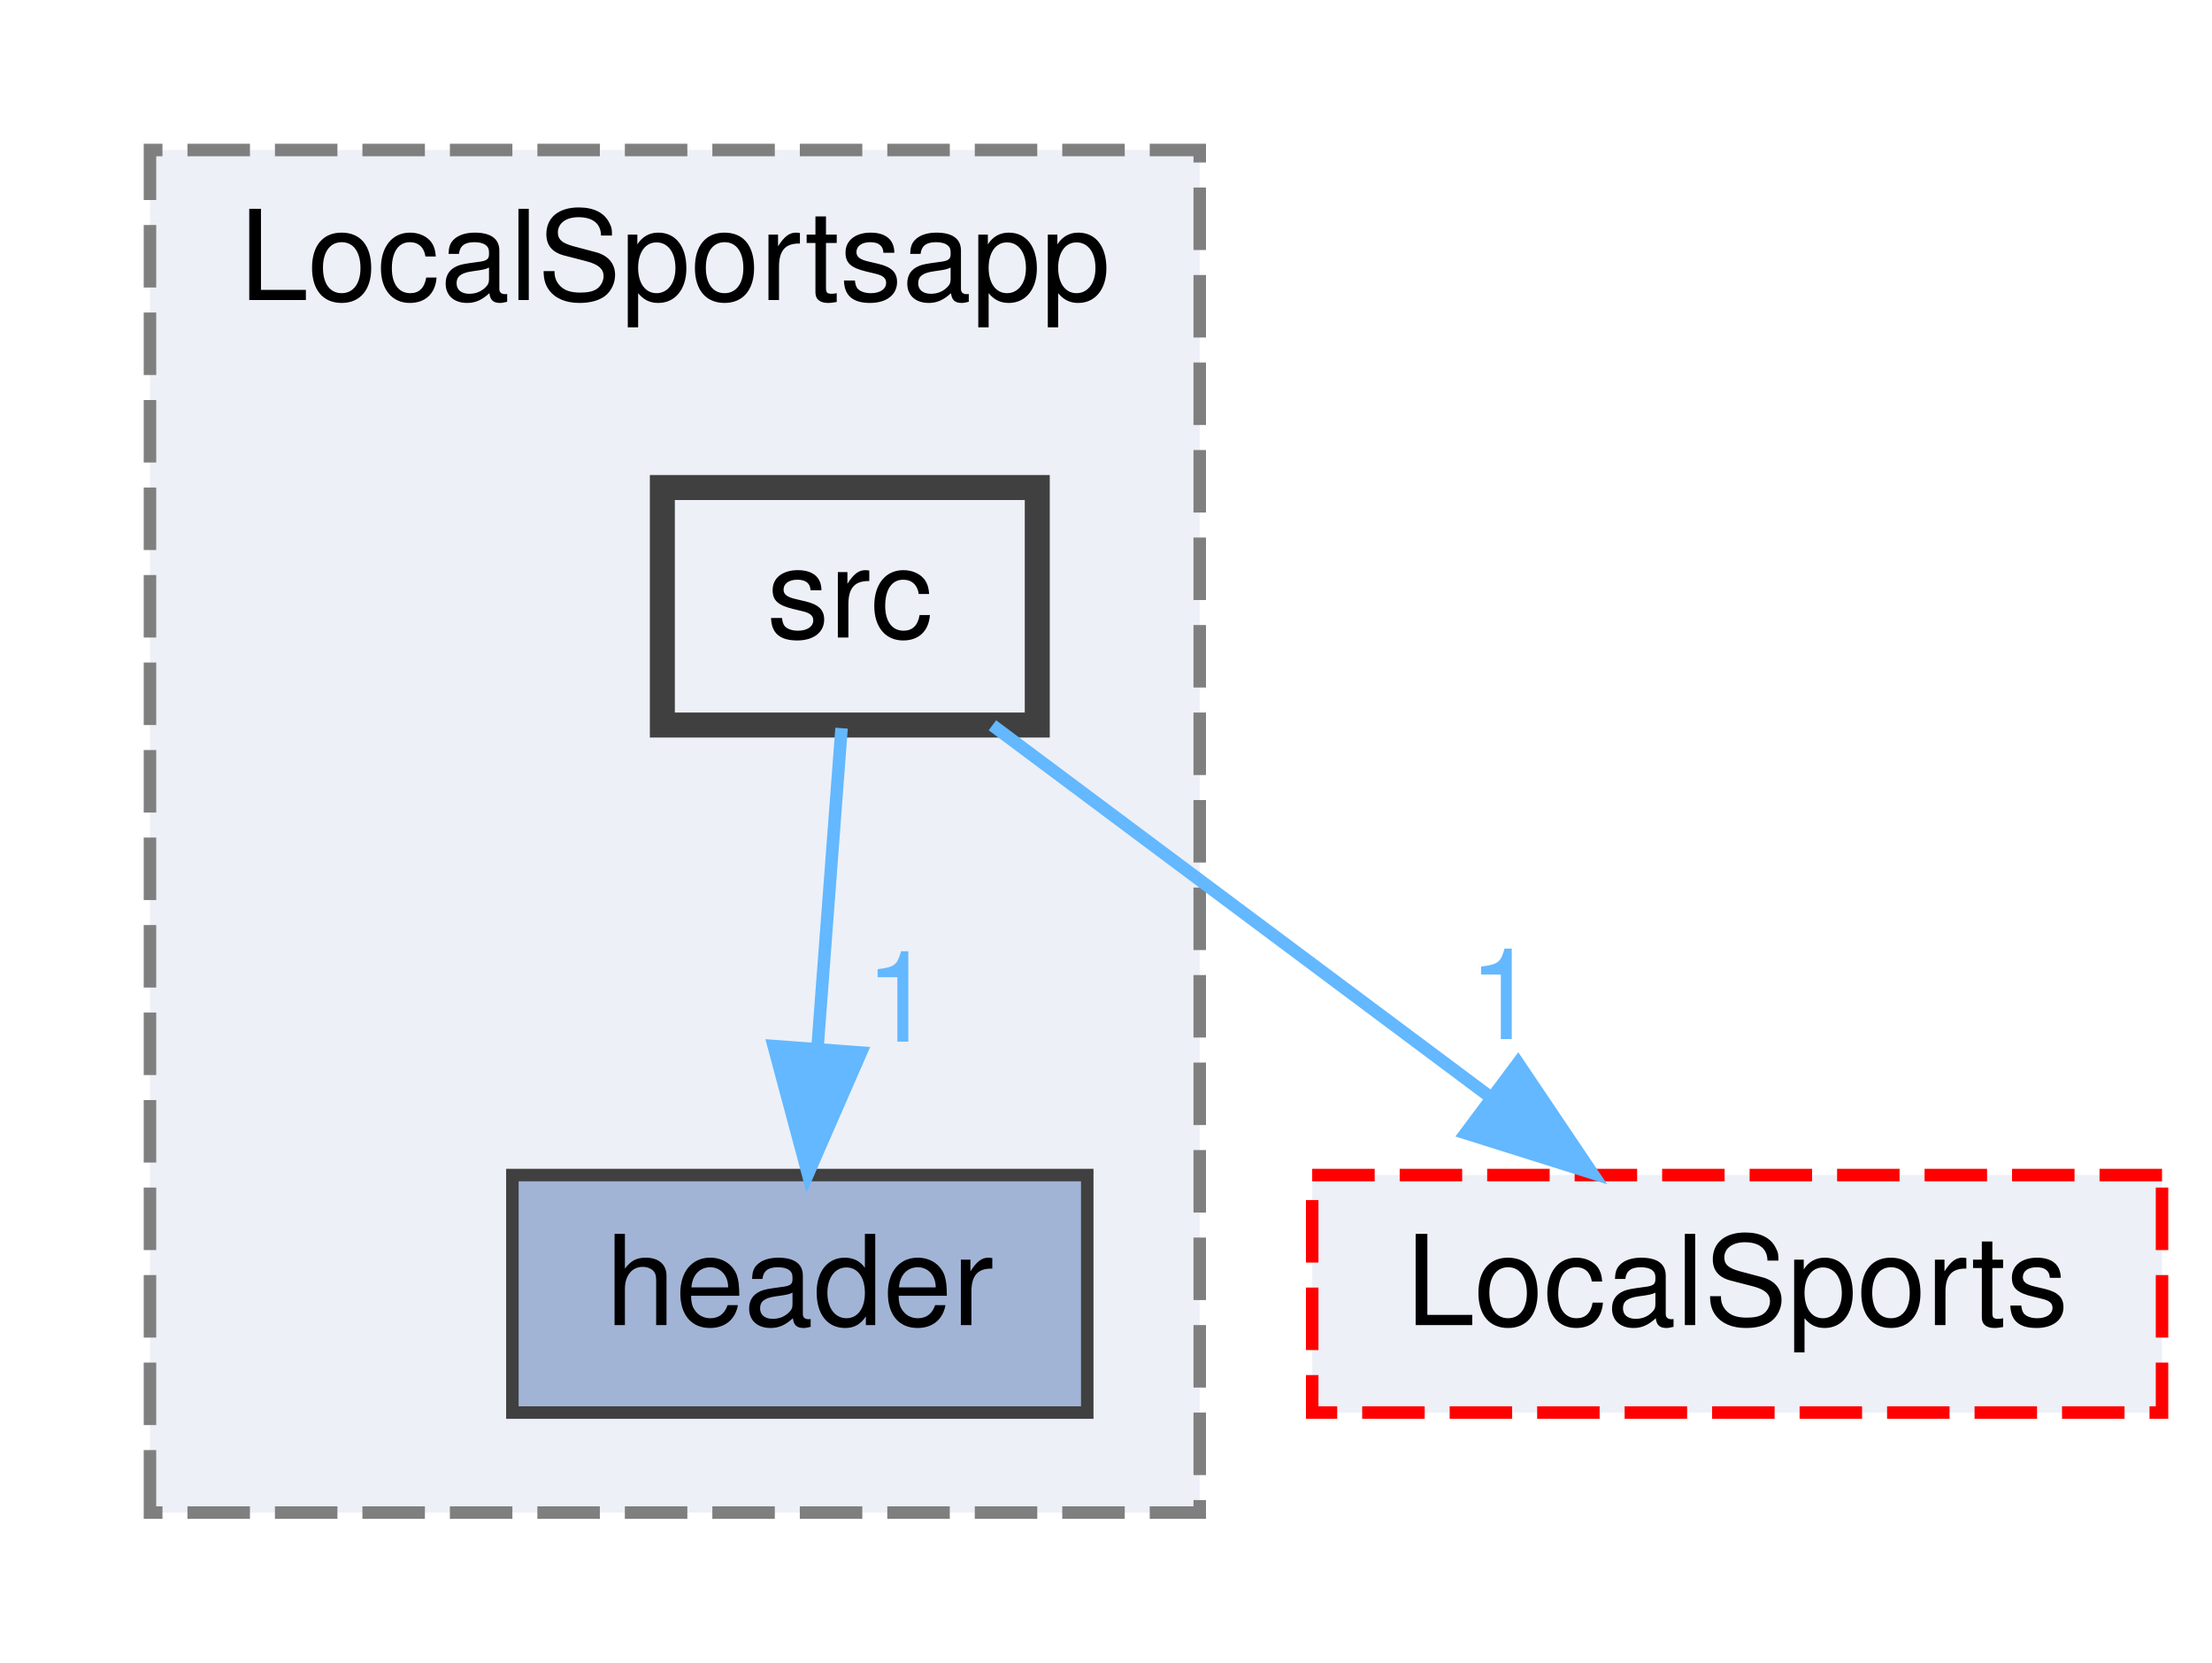
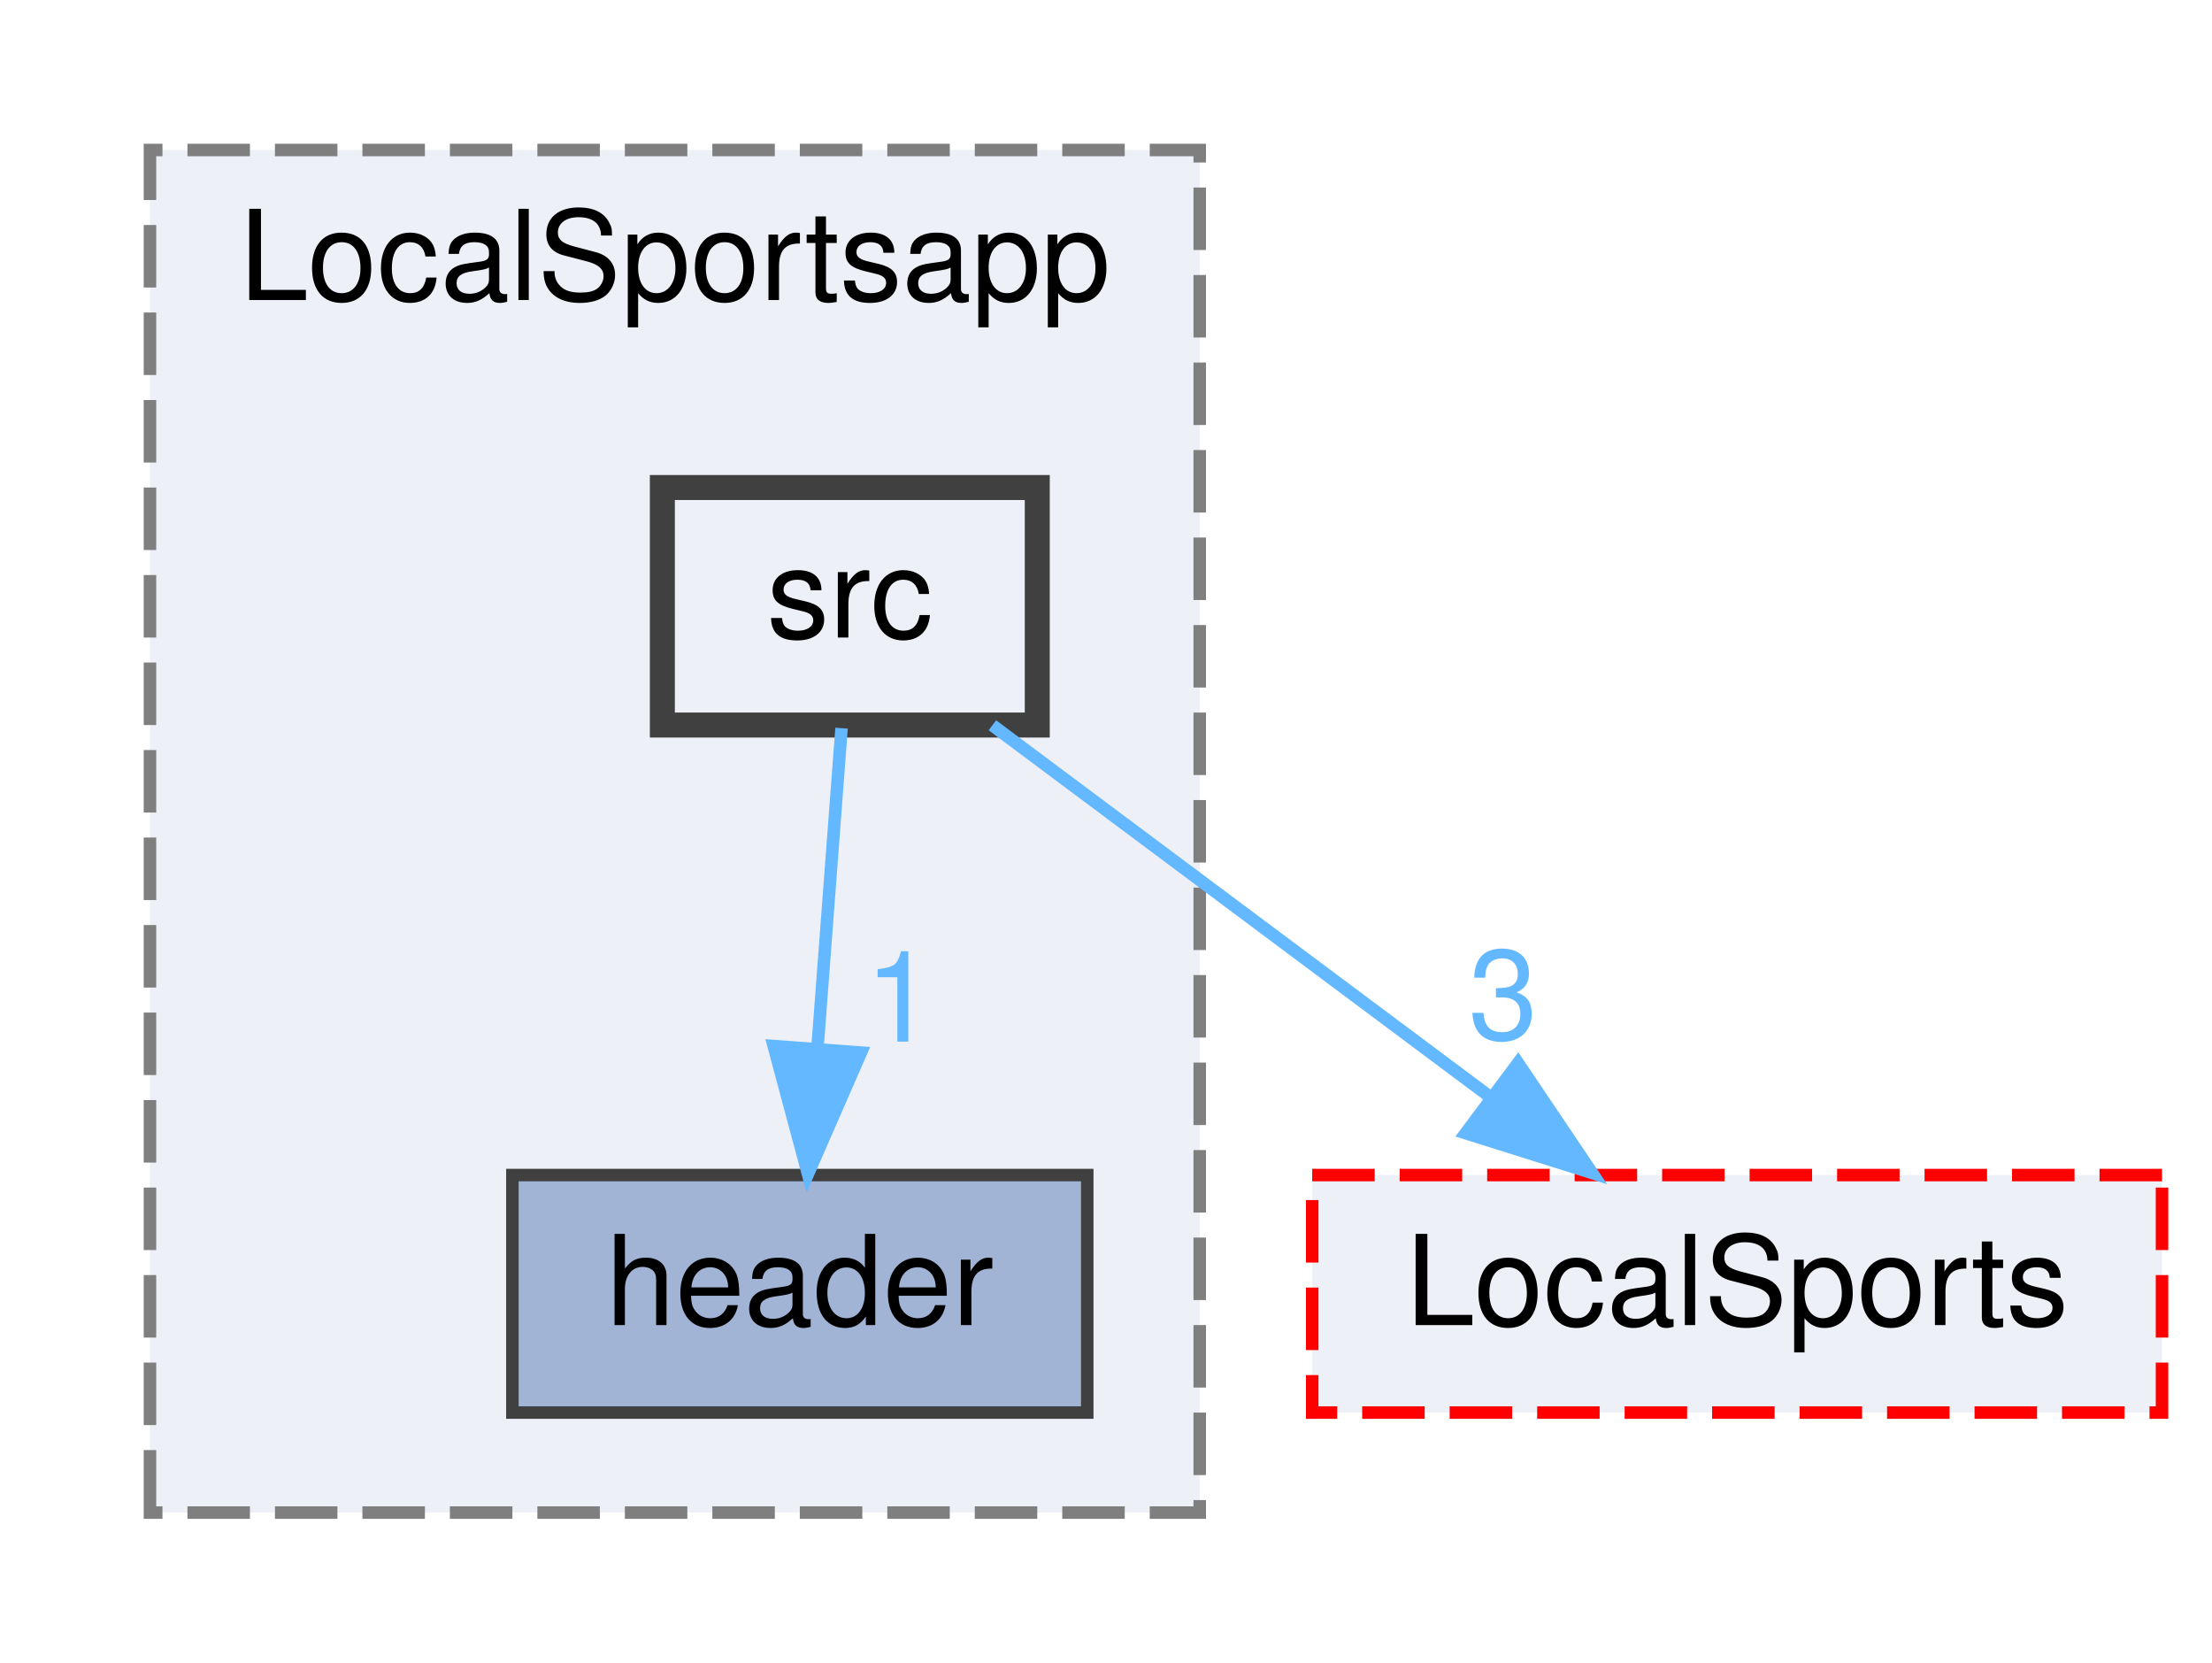
<svg xmlns="http://www.w3.org/2000/svg" xmlns:xlink="http://www.w3.org/1999/xlink" width="177pt" height="133pt" viewBox="0.00 0.00 177.00 133.00">
  <g id="graph0" class="graph" transform="scale(1 1) rotate(0) translate(4 129)">
    <g id="clust1" class="cluster">
      <g id="a_clust1">
        <a xlink:href="dir_b994550562b4ecbede8b48d55a19e91b.html" xlink:title="LocalSportsapp">
          <polygon fill="#edf0f7" stroke="#7f7f7f" stroke-dasharray="5,2" points="8,-8 8,-117 92,-117 92,-8 8,-8" />
          <text text-anchor="middle" x="50" y="-105" font-family="Helvetica,sans-Serif" font-size="10.00">LocalSportsapp</text>
        </a>
      </g>
    </g>
    <g id="node1" class="node">
      <g id="a_node1">
        <a xlink:href="dir_eeb2f57f068ff009d14363346e85d73c.html" xlink:title="header">
          <polygon fill="#a2b4d6" stroke="#404040" points="83,-35 37,-35 37,-16 83,-16 83,-35" />
          <text text-anchor="middle" x="60" y="-23" font-family="Helvetica,sans-Serif" font-size="10.00">header</text>
        </a>
      </g>
    </g>
    <g id="node2" class="node">
      <g id="a_node2">
        <a xlink:href="dir_a210ec4a9d6cdb1157380a0902d2cf9a.html" xlink:title="src">
          <polygon fill="#edf0f7" stroke="#404040" stroke-width="2" points="79,-90 49,-90 49,-71 79,-71 79,-90" />
          <text text-anchor="middle" x="64" y="-78" font-family="Helvetica,sans-Serif" font-size="10.00">src</text>
        </a>
      </g>
    </g>
    <g id="edge2" class="edge">
      <path fill="none" stroke="#63b8ff" d="M63.34,-70.75C62.82,-63.8 62.06,-53.85 61.41,-45.13" />
      <polygon fill="#63b8ff" stroke="#63b8ff" points="64.89,-44.8 60.65,-35.09 57.91,-45.32 64.89,-44.8" />
      <g id="a_edge2-headlabel">
        <a xlink:href="dir_000007_000001.html" xlink:title="1">
          <text text-anchor="middle" x="67.99" y="-45.67" font-family="Helvetica,sans-Serif" font-size="10.00" fill="#63b8ff">1</text>
        </a>
      </g>
    </g>
    <g id="node3" class="node">
      <g id="a_node3">
        <a xlink:href="dir_991e0a5c7a2b28a83e935c9c0ca3828a.html" xlink:title="LocalSports">
          <polygon fill="#edf0f7" stroke="red" stroke-dasharray="5,2" points="169,-35 101,-35 101,-16 169,-16 169,-35" />
          <text text-anchor="middle" x="135" y="-23" font-family="Helvetica,sans-Serif" font-size="10.00">LocalSports</text>
        </a>
      </g>
    </g>
    <g id="edge1" class="edge">
      <path fill="none" stroke="#63b8ff" d="M75.41,-70.98C86.11,-63 102.34,-50.88 115.16,-41.31" />
      <polygon fill="#63b8ff" stroke="#63b8ff" points="117.47,-43.96 123.39,-35.17 113.28,-38.35 117.47,-43.96" />
      <g id="a_edge1-headlabel">
-         <a xlink:href="dir_000007_000003.html" xlink:title="1">
-           <text text-anchor="middle" x="116.28" y="-45.88" font-family="Helvetica,sans-Serif" font-size="10.00" fill="#63b8ff">1</text>
+         <a xlink:href="dir_000007_000003.html" xlink:title="3">
+           <text text-anchor="middle" x="116.28" y="-45.88" font-family="Helvetica,sans-Serif" font-size="10.00" fill="#63b8ff">3</text>
        </a>
      </g>
    </g>
  </g>
</svg>
